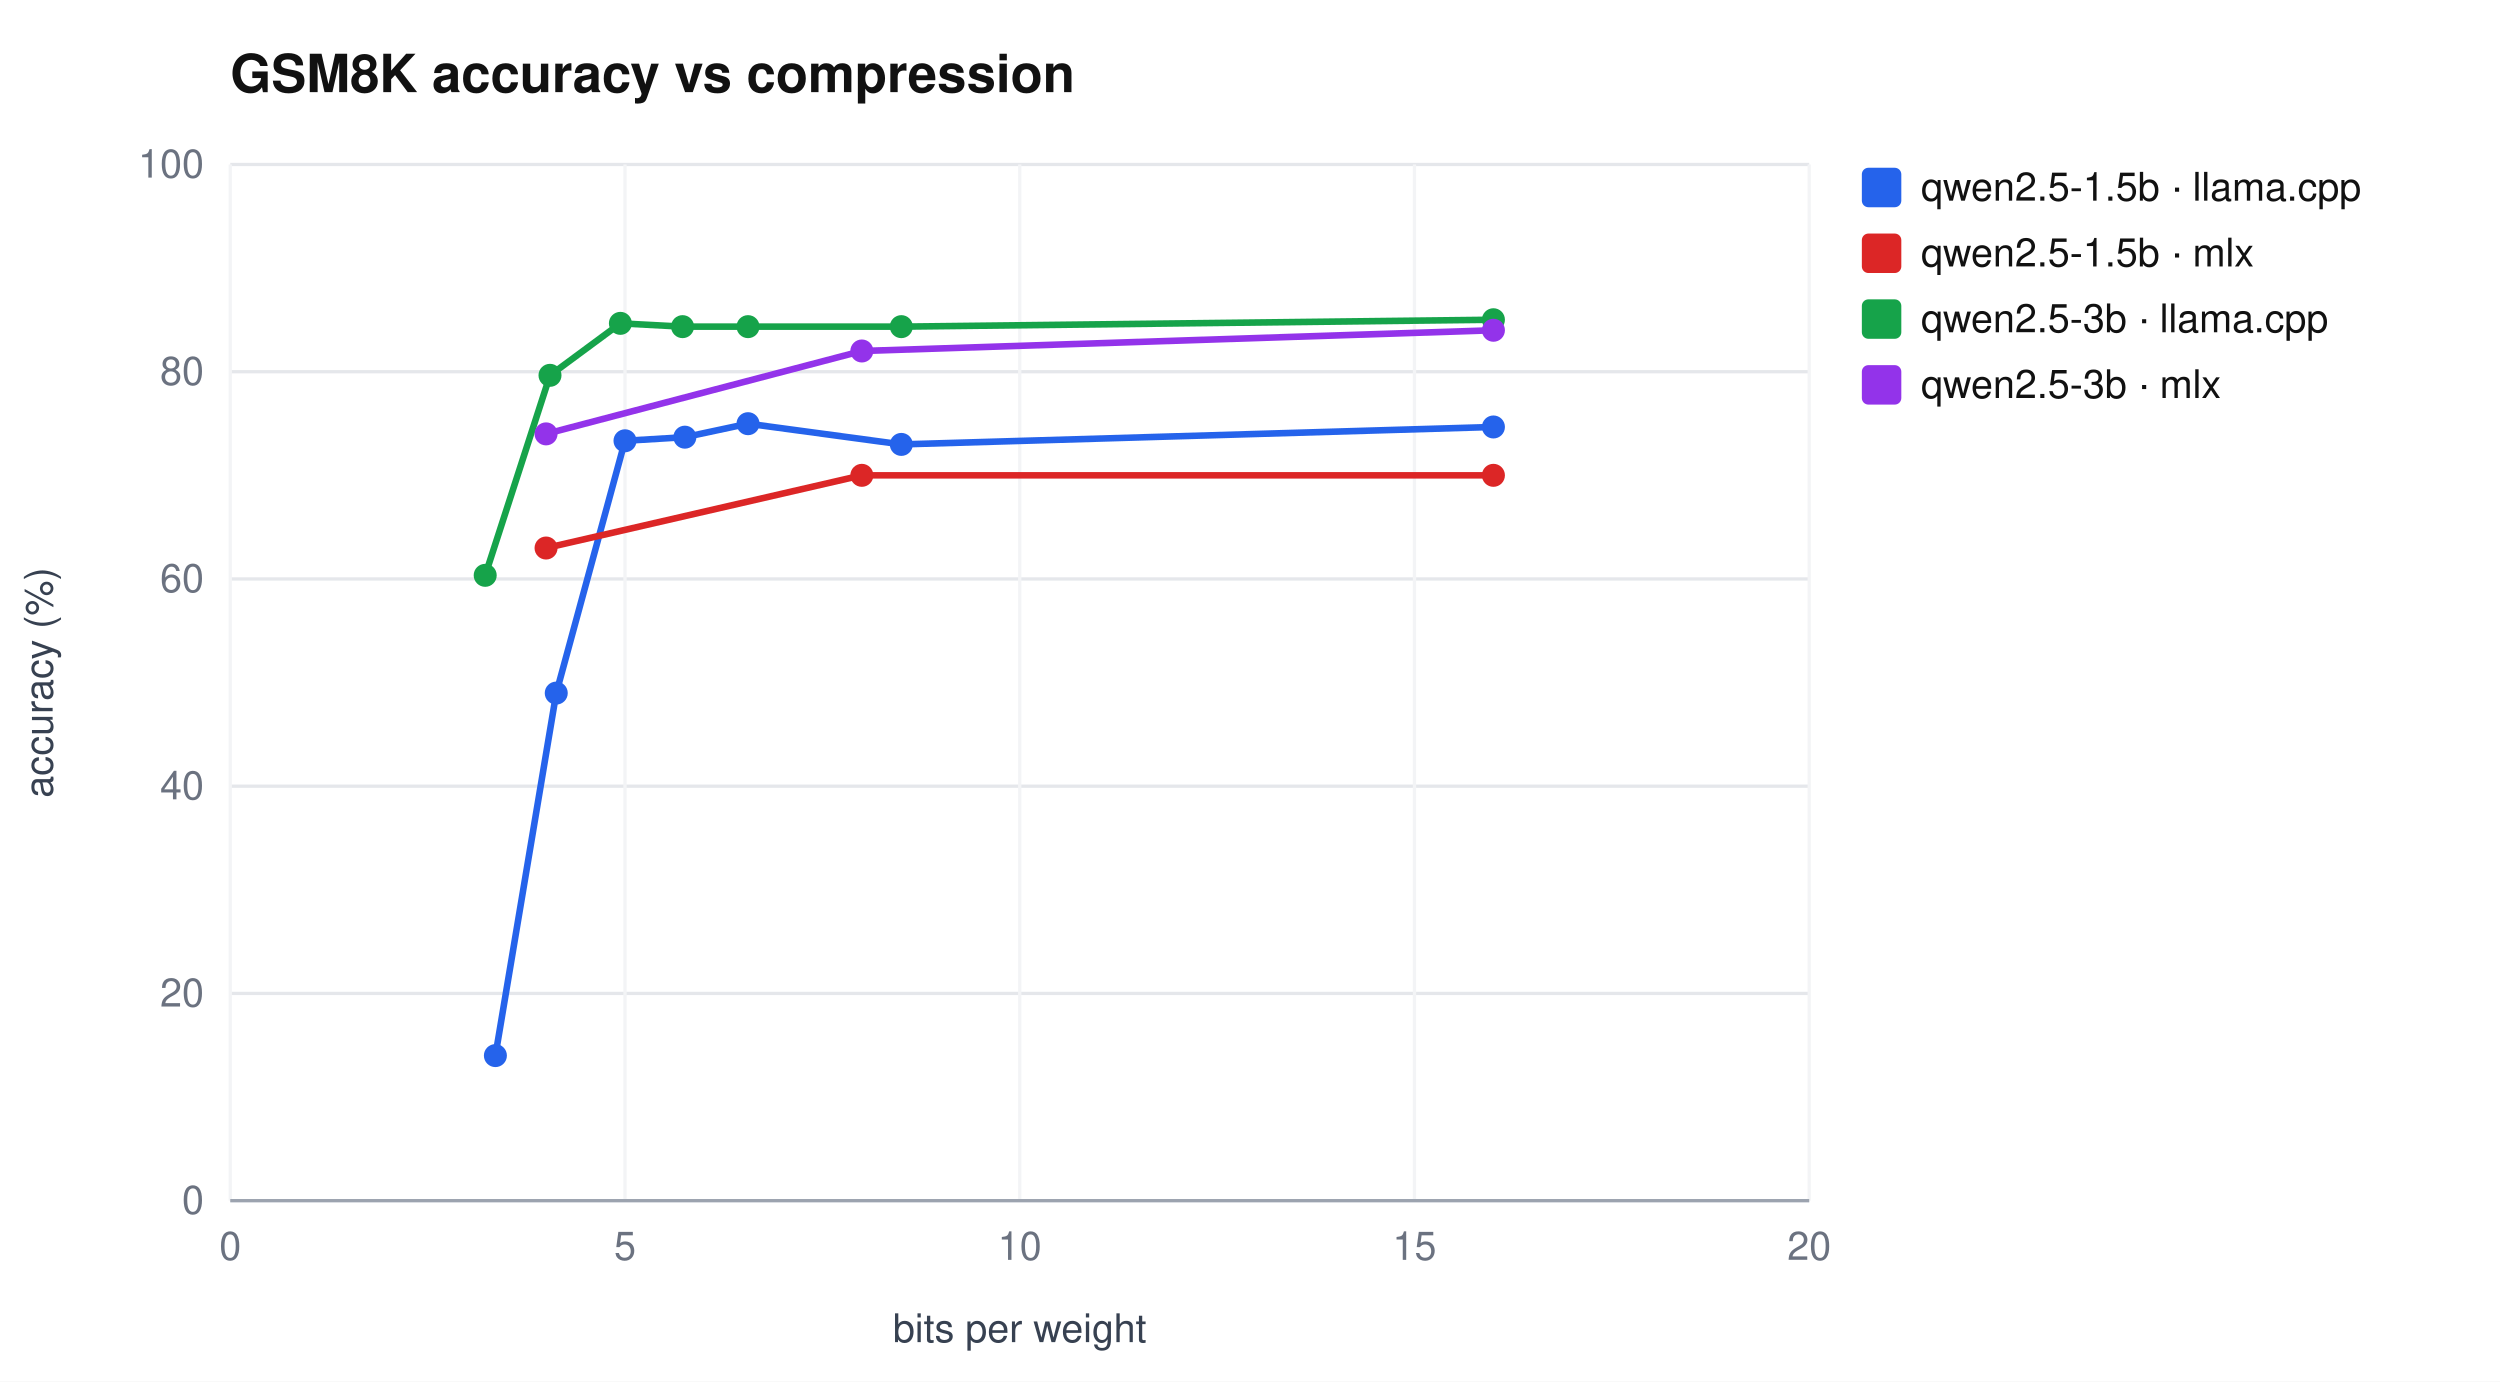
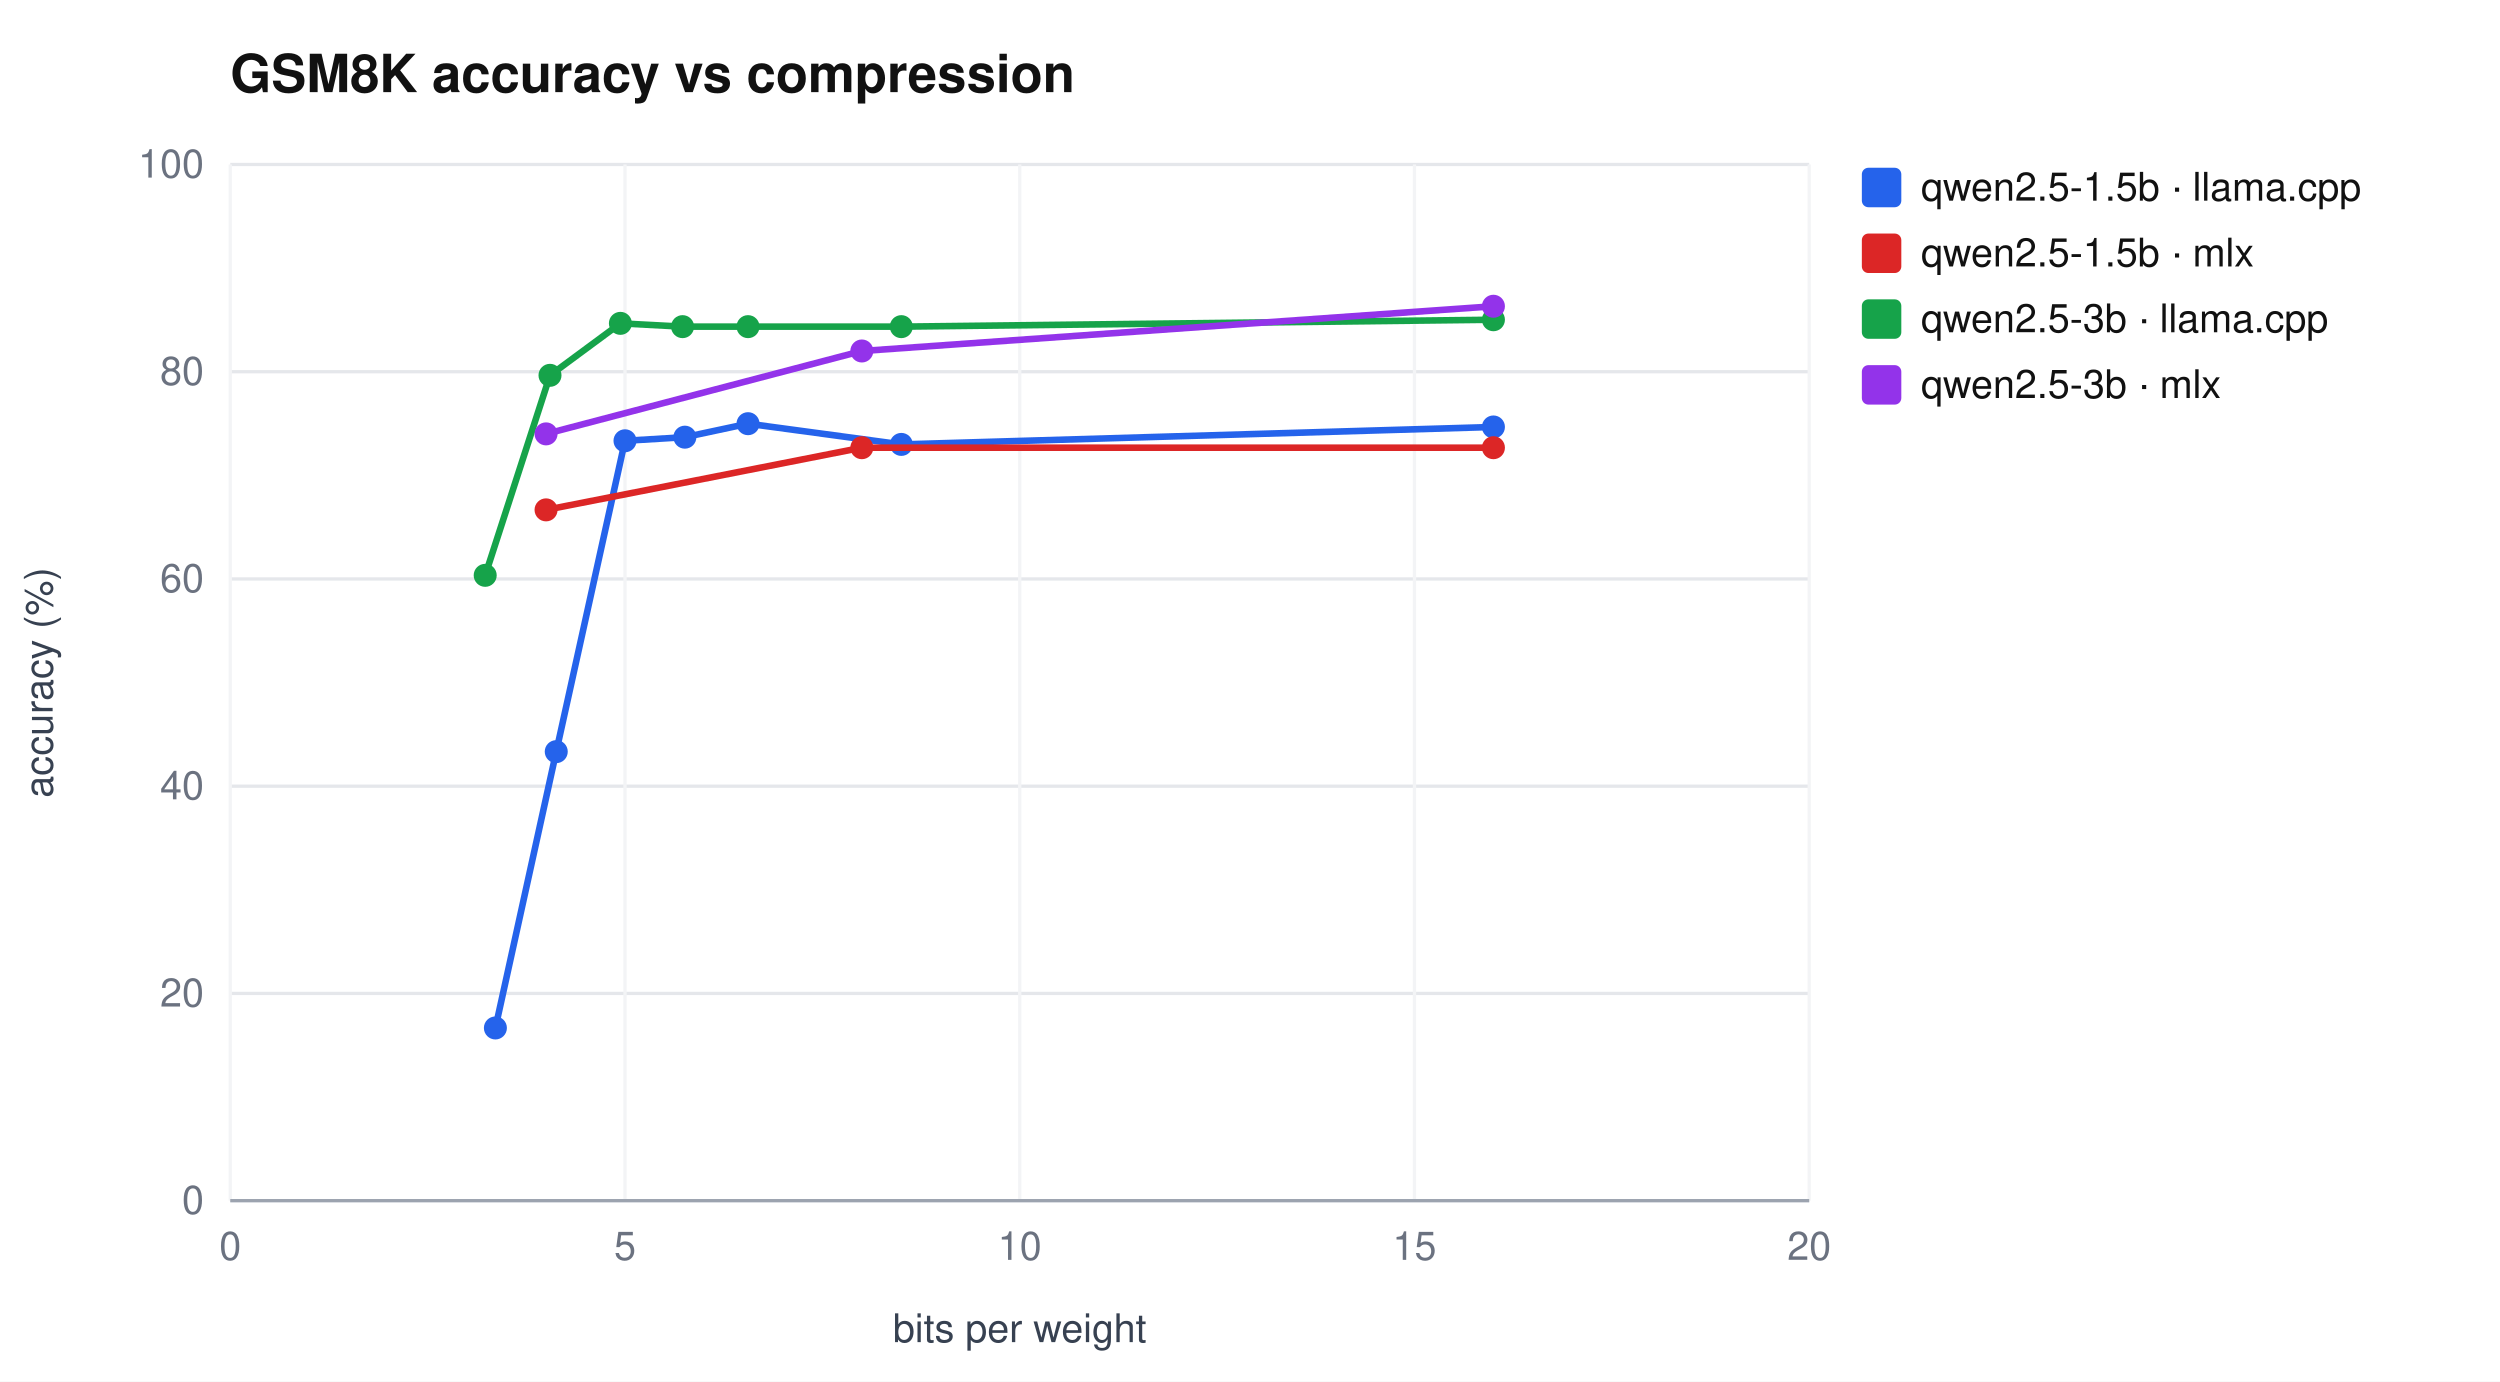
<svg xmlns="http://www.w3.org/2000/svg" viewBox="0 0 760 420" width="760" height="420" font-family="-apple-system, Helvetica, Arial, sans-serif" font-size="12">
  <rect width="760" height="420" fill="white" />
  <text x="70" y="28" font-size="16" font-weight="600" fill="#111">GSM8K accuracy vs compression</text>
  <line x1="70" x2="550" y1="365.0" y2="365.0" stroke="#e5e7eb" />
  <text x="62" y="369.0" text-anchor="end" fill="#6b7280">0</text>
  <line x1="70" x2="550" y1="302.0" y2="302.0" stroke="#e5e7eb" />
  <text x="62" y="306.0" text-anchor="end" fill="#6b7280">20</text>
  <line x1="70" x2="550" y1="239.0" y2="239.0" stroke="#e5e7eb" />
  <text x="62" y="243.0" text-anchor="end" fill="#6b7280">40</text>
  <line x1="70" x2="550" y1="176.0" y2="176.0" stroke="#e5e7eb" />
  <text x="62" y="180.0" text-anchor="end" fill="#6b7280">60</text>
  <line x1="70" x2="550" y1="113.0" y2="113.0" stroke="#e5e7eb" />
  <text x="62" y="117.0" text-anchor="end" fill="#6b7280">80</text>
  <line x1="70" x2="550" y1="50.0" y2="50.0" stroke="#e5e7eb" />
  <text x="62" y="54.0" text-anchor="end" fill="#6b7280">100</text>
  <line x1="70.0" x2="70.0" y1="50" y2="365" stroke="#f3f4f6" />
  <text x="70.0" y="383" text-anchor="middle" fill="#6b7280">0</text>
  <line x1="190.0" x2="190.0" y1="50" y2="365" stroke="#f3f4f6" />
  <text x="190.0" y="383" text-anchor="middle" fill="#6b7280">5</text>
  <line x1="310.0" x2="310.0" y1="50" y2="365" stroke="#f3f4f6" />
  <text x="310.0" y="383" text-anchor="middle" fill="#6b7280">10</text>
  <line x1="430.0" x2="430.0" y1="50" y2="365" stroke="#f3f4f6" />
  <text x="430.0" y="383" text-anchor="middle" fill="#6b7280">15</text>
  <line x1="550.0" x2="550.0" y1="50" y2="365" stroke="#f3f4f6" />
  <text x="550.0" y="383" text-anchor="middle" fill="#6b7280">20</text>
  <line x1="70" x2="550" y1="365" y2="365" stroke="#9ca3af" />
  <text x="310.0" y="408" text-anchor="middle" fill="#374151">bits per weight</text>
  <text x="16" y="207.5" text-anchor="middle" fill="#374151" transform="rotate(-90 16 207.5)">accuracy (%)</text>
-   <path d="M150.6,320.9 L169.1,210.7 L190.0,134.0 L208.2,132.9 L227.4,128.8 L274.0,135.1 L454.0,129.8" fill="none" stroke="#2563eb" stroke-width="2" stroke-linejoin="round" stroke-linecap="round" />
-   <circle cx="150.6" cy="320.9" r="3.5" fill="#2563eb" />
-   <circle cx="169.1" cy="210.7" r="3.5" fill="#2563eb" />
+   <path d="M150.6,312.5 L169.1,228.5 L190.0,134.0 L208.2,132.9 L227.4,128.8 L274.0,135.1 L454.0,129.8" fill="none" stroke="#2563eb" stroke-width="2" stroke-linejoin="round" stroke-linecap="round" />
+   <circle cx="150.6" cy="312.5" r="3.5" fill="#2563eb" />
+   <circle cx="169.1" cy="228.5" r="3.5" fill="#2563eb" />
  <circle cx="190.0" cy="134.0" r="3.5" fill="#2563eb" />
  <circle cx="208.2" cy="132.9" r="3.5" fill="#2563eb" />
  <circle cx="227.4" cy="128.8" r="3.5" fill="#2563eb" />
  <circle cx="274.0" cy="135.1" r="3.5" fill="#2563eb" />
  <circle cx="454.0" cy="129.8" r="3.5" fill="#2563eb" />
  <rect x="566" y="51" width="12" height="12" rx="2" fill="#2563eb" />
  <text x="584" y="61" fill="#111">qwen2.5-1.5b · llama.cpp</text>
-   <path d="M166.0,166.6 L262.0,144.5 L454.0,144.5" fill="none" stroke="#dc2626" stroke-width="2" stroke-linejoin="round" stroke-linecap="round" />
-   <circle cx="166.0" cy="166.6" r="3.5" fill="#dc2626" />
-   <circle cx="262.0" cy="144.5" r="3.5" fill="#dc2626" />
-   <circle cx="454.0" cy="144.5" r="3.5" fill="#dc2626" />
+   <path d="M166.0,155.0 L262.0,136.1 L454.0,136.1" fill="none" stroke="#dc2626" stroke-width="2" stroke-linejoin="round" stroke-linecap="round" />
+   <circle cx="166.0" cy="155.0" r="3.5" fill="#dc2626" />
+   <circle cx="262.0" cy="136.1" r="3.5" fill="#dc2626" />
+   <circle cx="454.0" cy="136.1" r="3.5" fill="#dc2626" />
  <rect x="566" y="71" width="12" height="12" rx="2" fill="#dc2626" />
  <text x="584" y="81" fill="#111">qwen2.5-1.5b · mlx</text>
  <path d="M147.5,174.9 L167.2,114.1 L188.6,98.3 L207.5,99.3 L227.4,99.3 L274.0,99.3 L454.0,97.2" fill="none" stroke="#16a34a" stroke-width="2" stroke-linejoin="round" stroke-linecap="round" />
  <circle cx="147.5" cy="174.9" r="3.5" fill="#16a34a" />
  <circle cx="167.2" cy="114.1" r="3.5" fill="#16a34a" />
  <circle cx="188.6" cy="98.3" r="3.5" fill="#16a34a" />
  <circle cx="207.5" cy="99.3" r="3.5" fill="#16a34a" />
  <circle cx="227.4" cy="99.3" r="3.5" fill="#16a34a" />
  <circle cx="274.0" cy="99.3" r="3.5" fill="#16a34a" />
  <circle cx="454.0" cy="97.2" r="3.5" fill="#16a34a" />
  <rect x="566" y="91" width="12" height="12" rx="2" fill="#16a34a" />
  <text x="584" y="101" fill="#111">qwen2.5-3b · llama.cpp</text>
-   <path d="M166.0,131.9 L262.0,106.7 L454.0,100.4" fill="none" stroke="#9333ea" stroke-width="2" stroke-linejoin="round" stroke-linecap="round" />
+   <path d="M166.0,131.9 L262.0,106.7 L454.0,93.1" fill="none" stroke="#9333ea" stroke-width="2" stroke-linejoin="round" stroke-linecap="round" />
  <circle cx="166.0" cy="131.9" r="3.5" fill="#9333ea" />
  <circle cx="262.0" cy="106.7" r="3.5" fill="#9333ea" />
-   <circle cx="454.0" cy="100.4" r="3.5" fill="#9333ea" />
+   <circle cx="454.0" cy="93.1" r="3.5" fill="#9333ea" />
  <rect x="566" y="111" width="12" height="12" rx="2" fill="#9333ea" />
  <text x="584" y="121" fill="#111">qwen2.5-3b · mlx</text>
</svg>
